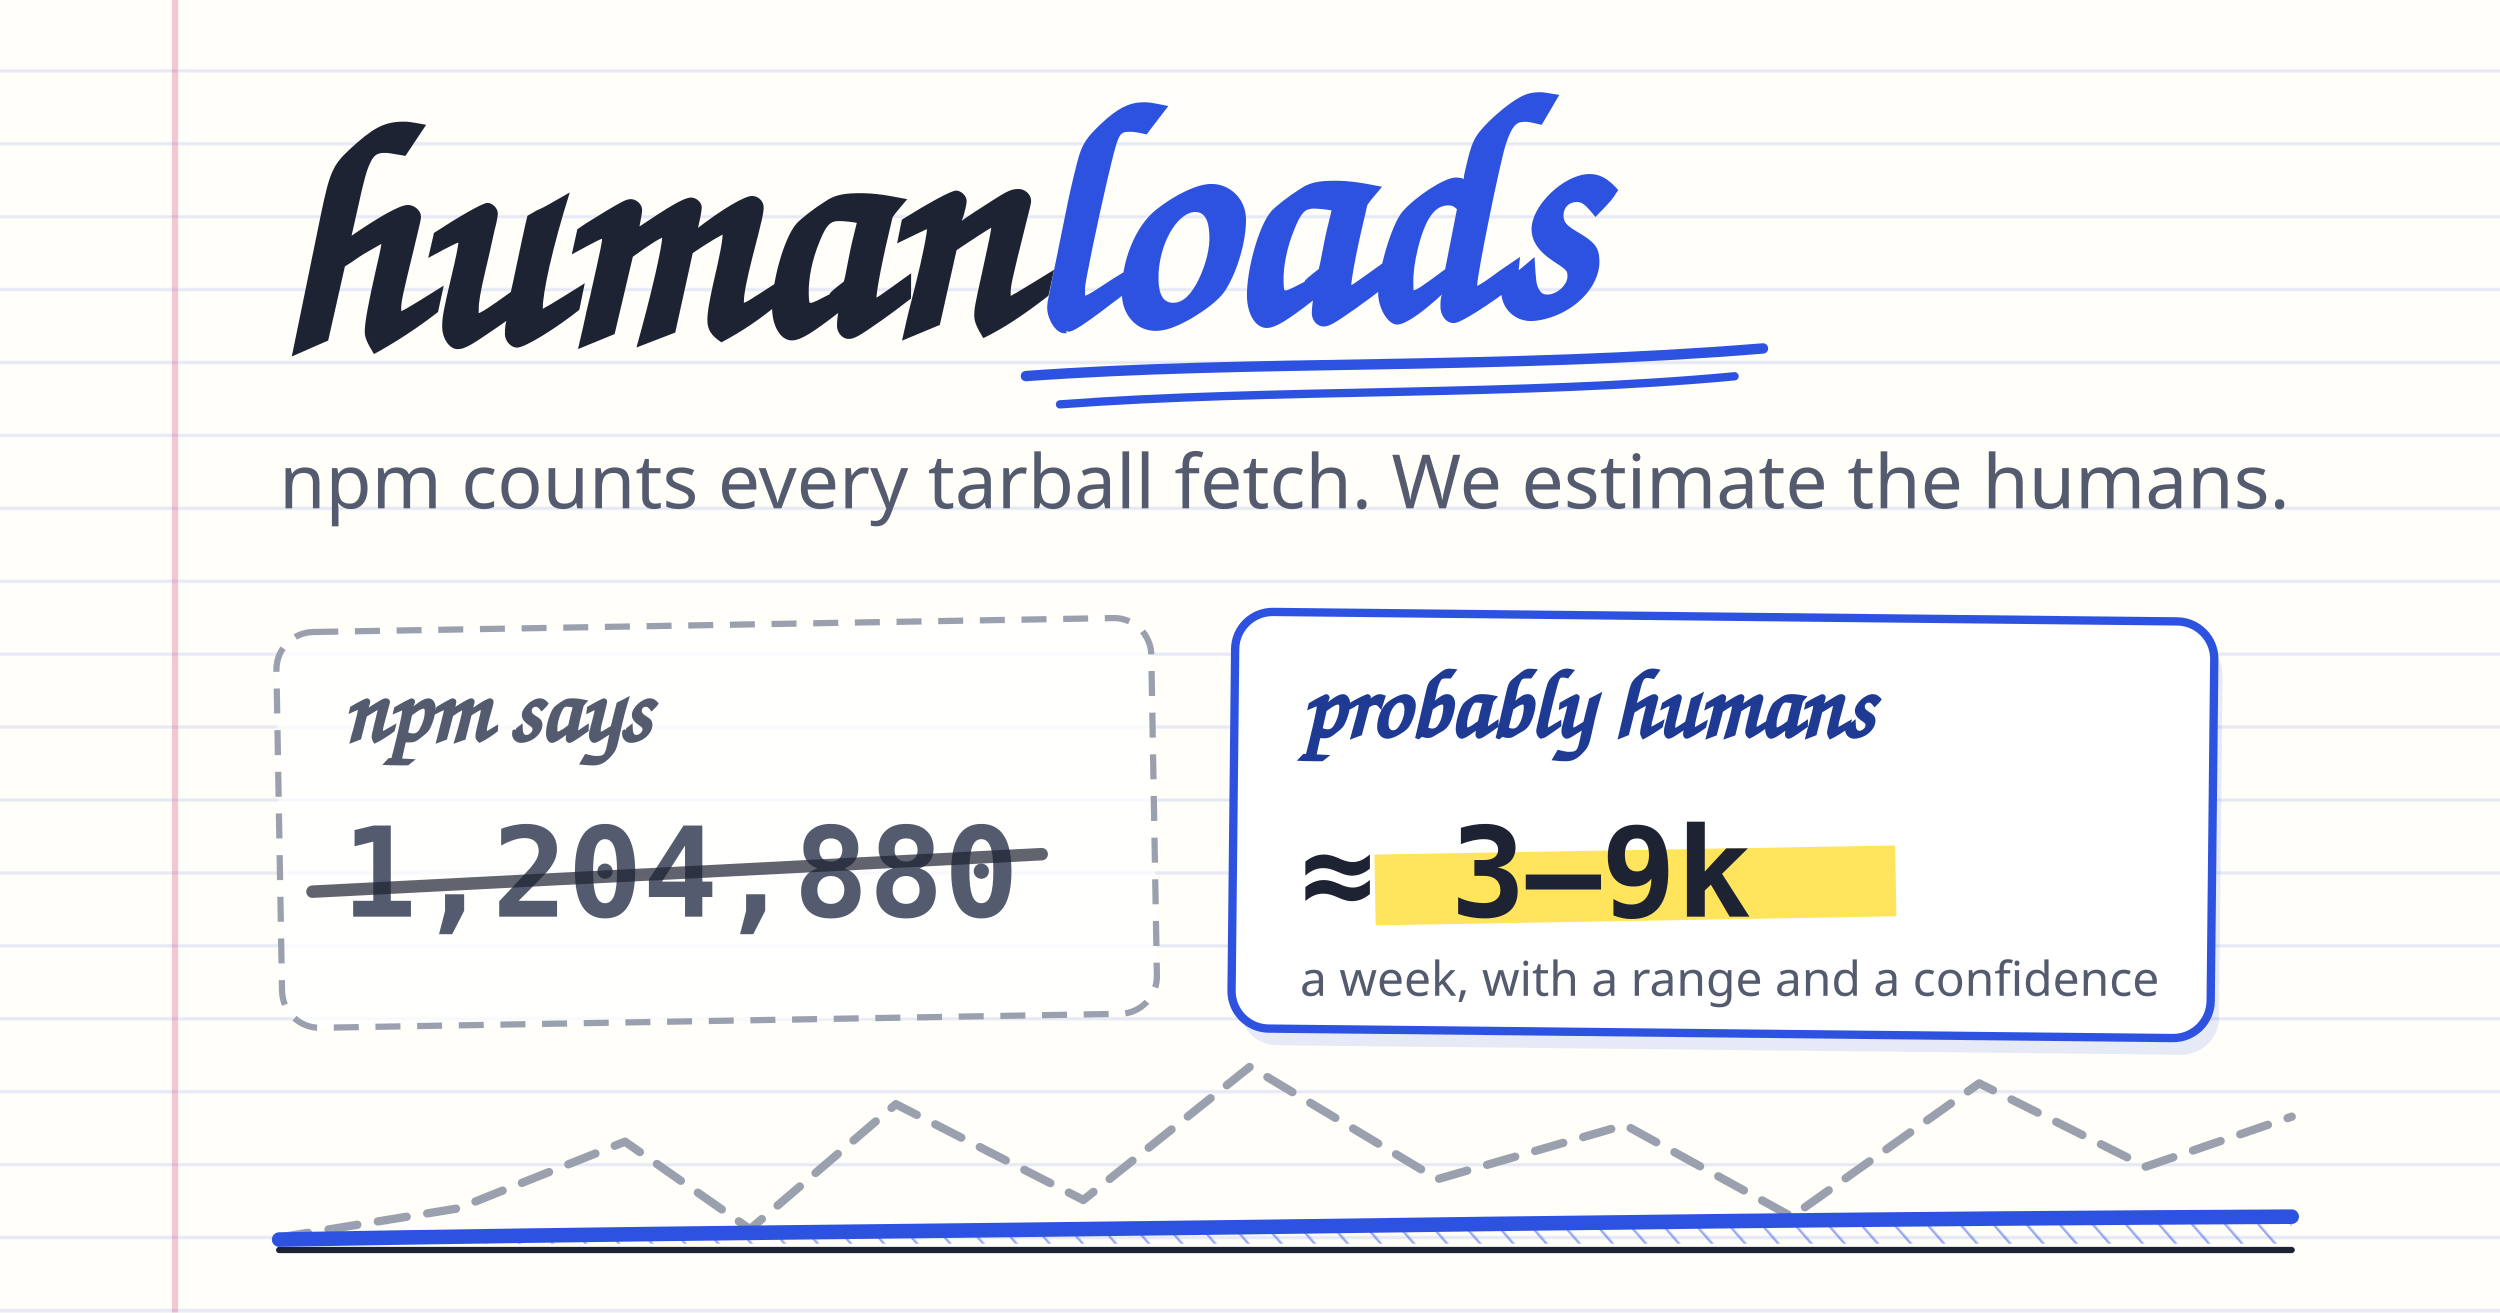
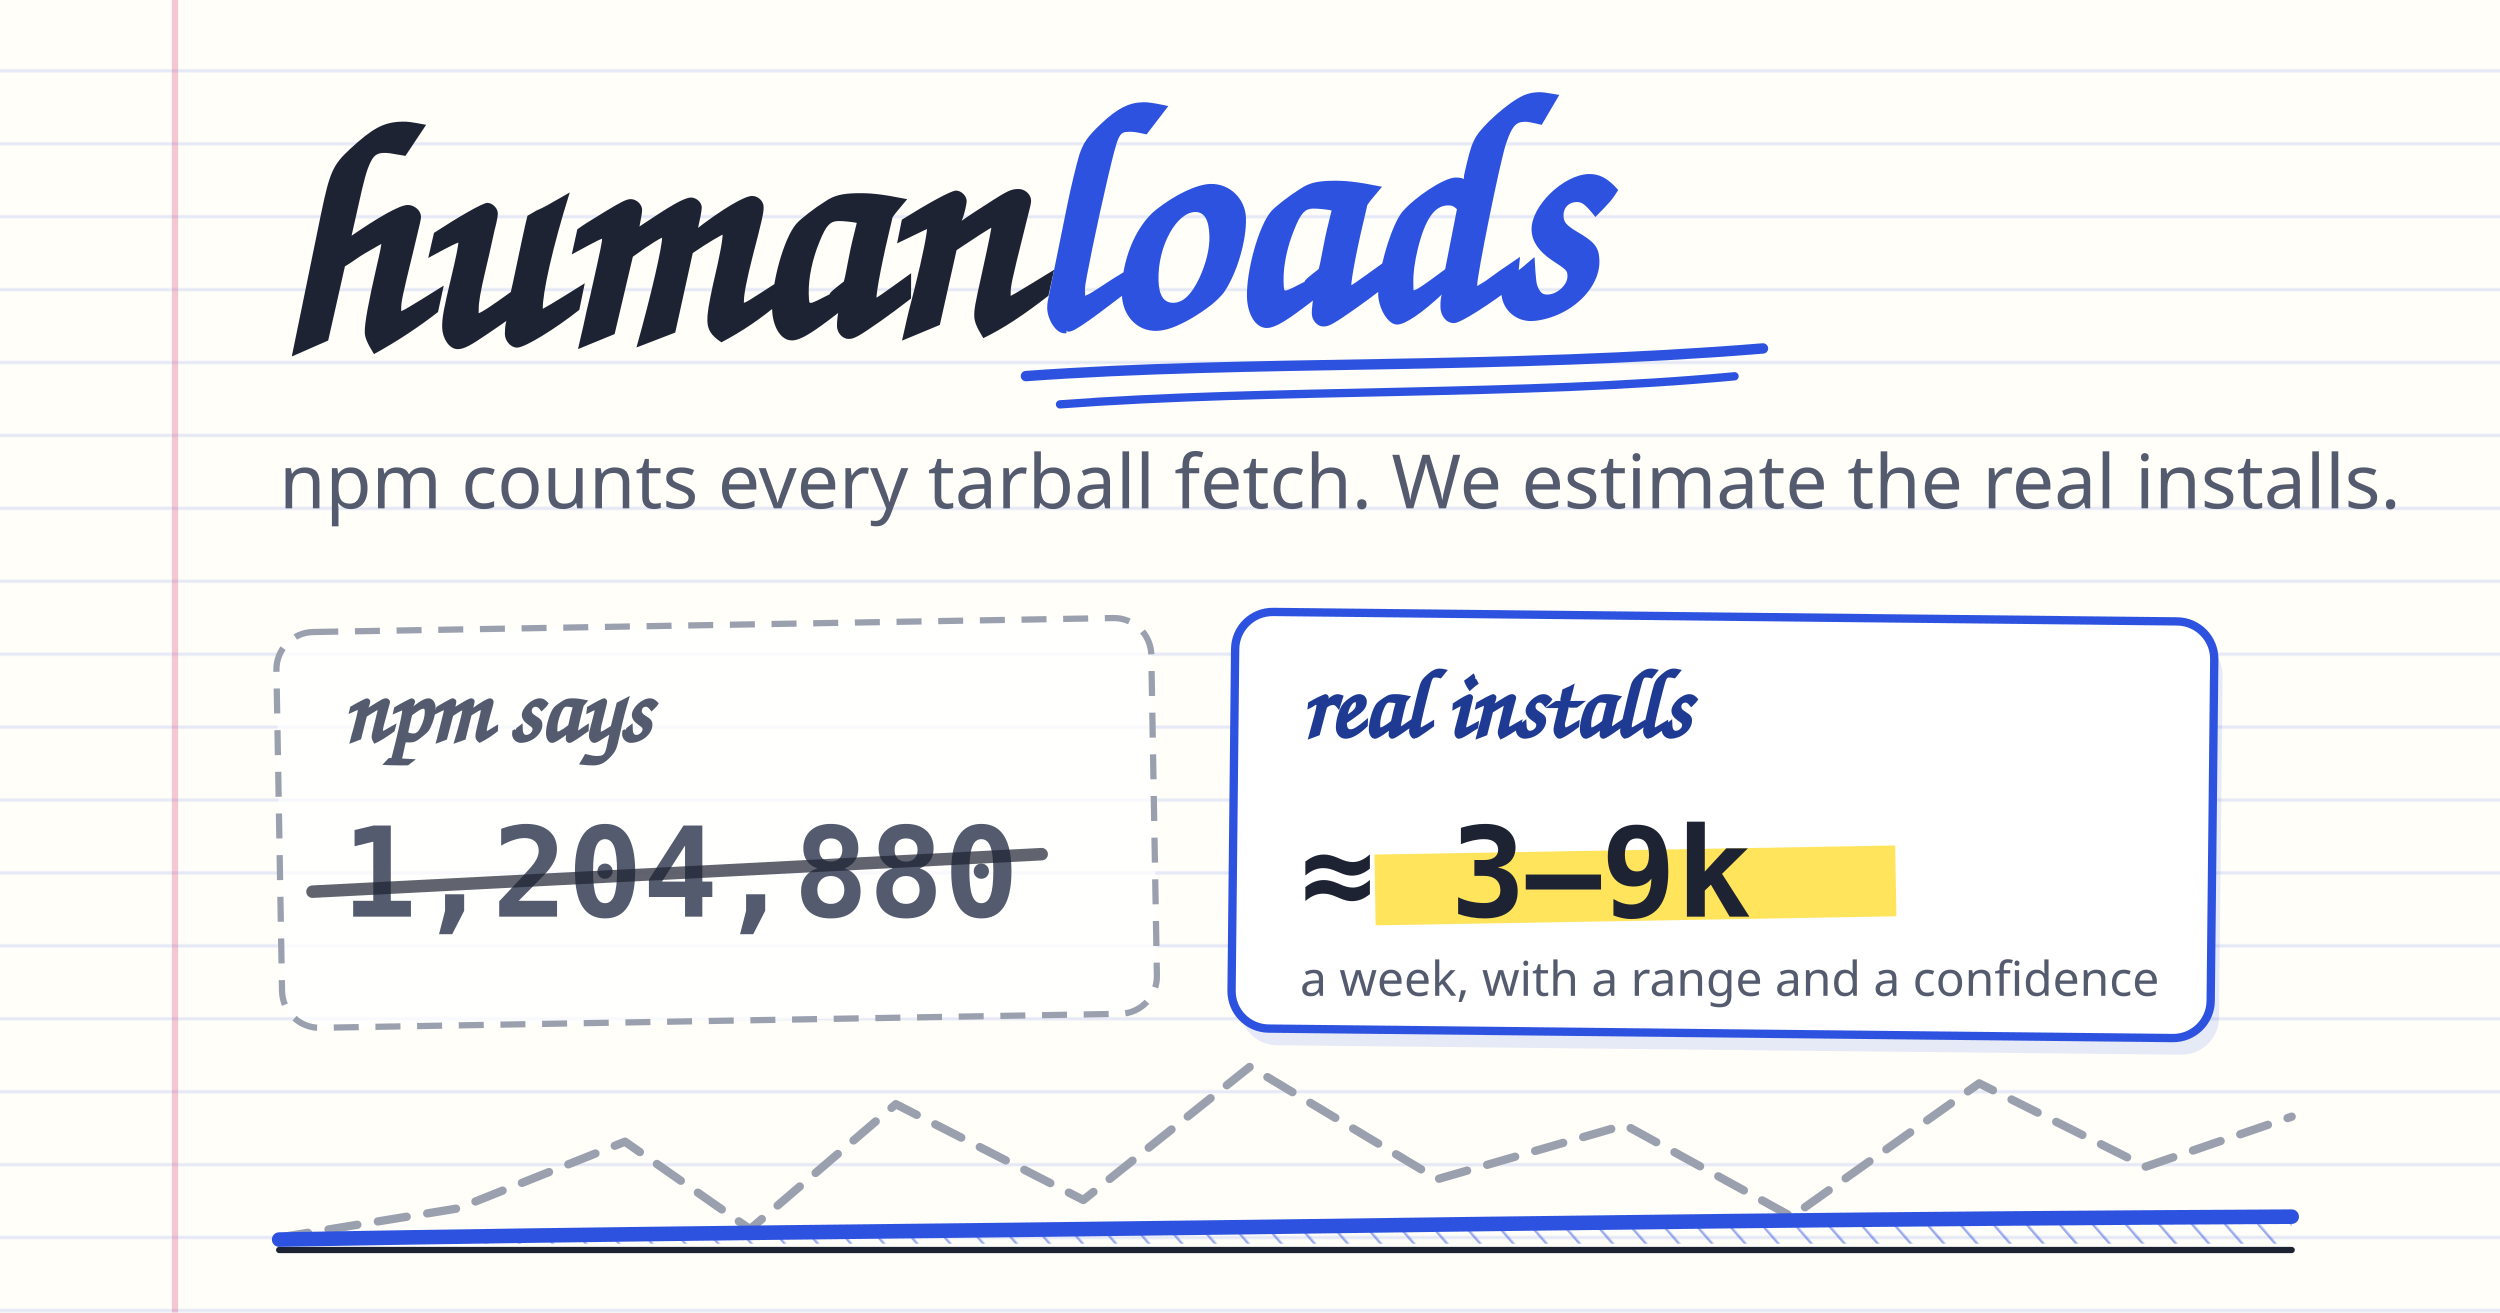
<svg xmlns="http://www.w3.org/2000/svg" width="1200" height="630" viewBox="0 0 1200 630">
  <defs>
    <pattern id="lines" width="1200" height="35" patternUnits="userSpaceOnUse">
      <path d="M0 34H1200" fill="none" stroke="#2D52E0" stroke-opacity="0.12" stroke-width="1.5" />
    </pattern>
    <pattern id="hatch" width="12" height="12" patternUnits="userSpaceOnUse" patternTransform="rotate(-41)">
      <path d="M0 0V12" stroke="#2D52E0" stroke-opacity="0.45" stroke-width="2.4" />
    </pattern>
  </defs>
  <rect width="1200" height="630" fill="#FFFEF9" />
  <rect width="1200" height="630" fill="url(#lines)" />
  <path d="M84 0V630" stroke="#D64678" stroke-opacity="0.3" stroke-width="3" />
  <g font-family="Caveat, 'Segoe Print', 'Bradley Hand', cursive" font-weight="700">
    <text x="130" y="168" font-size="150" fill="#1E2333" transform="rotate(-1.5 130 168)">human<tspan fill="#2D52E0">loads</tspan>
    </text>
    <g fill="none" stroke="#2D52E0" stroke-linecap="round" transform="rotate(-1.5 130 168)">
      <path d="M492 190 C 600 185, 720 193, 846 186" stroke-width="5" />
      <path d="M508 204 C 610 199, 730 206, 832 199" stroke-width="4" />
    </g>
  </g>
-   <text x="134" y="244" font-family="'Atkinson Hyperlegible', 'Segoe UI', sans-serif" font-size="36" fill="#545B6E">npm counts every tarball fetch. We estimate the humans.</text>
+   <text x="134" y="244" font-family="'Atkinson Hyperlegible', 'Segoe UI', sans-serif" font-size="36" fill="#545B6E">npm counts every tarball fetch. We estimate the real installs.</text>
  <g font-family="'JetBrains Mono', Consolas, monospace" font-weight="600">
    <rect x="134" y="300" width="420" height="190" rx="18" fill="#FFFFFF" fill-opacity="0.75" stroke="#9AA0AE" stroke-width="3" stroke-dasharray="12 8" transform="rotate(-1 344 395)" />
    <text x="164" y="356" font-family="Caveat, cursive" font-weight="700" font-size="46" fill="#545B6E">npm says</text>
    <text x="164" y="440" font-size="60" fill="#545B6E">1,204,880</text>
    <path d="M150 428 L 500 410" stroke="#1E2333" stroke-opacity="0.7" stroke-width="6" stroke-linecap="round" />
    <rect x="596" y="304" width="470" height="200" rx="18" fill="#2D52E0" fill-opacity="0.12" transform="rotate(0.6 831 404)" />
    <rect x="592" y="296" width="470" height="200" rx="18" fill="#FFFFFF" stroke="#2D52E0" stroke-width="4" transform="rotate(0.6 827 396)" />
-     <text x="624" y="354" font-family="Caveat, cursive" font-weight="700" font-size="46" fill="#1F3A93">probably humans</text>
+     <text x="624" y="354" font-family="Caveat, cursive" font-weight="700" font-size="46" fill="#1F3A93">real installs</text>
    <rect x="660" y="408" width="250" height="34" fill="#FFE45C" transform="rotate(-1 785 425)" />
    <text x="624" y="440" font-size="60" fill="#1E2333">≈ 3–9k</text>
    <text x="624" y="478" font-family="'Atkinson Hyperlegible', sans-serif" font-weight="400" font-size="23" fill="#545B6E">a week, with a range and a confidence</text>
  </g>
  <path d="M134 600 L 1100 600" stroke="#1E2333" stroke-width="3" stroke-linecap="round" />
  <path d="M134 594 L 220 580 L 300 548 L 360 590 L 430 530 L 520 576 L 600 512 L 690 566 L 780 540 L 860 584 L 950 520 L 1030 560 L 1100 536" fill="none" stroke="#9AA0AE" stroke-width="4" stroke-dasharray="14 10" stroke-linecap="round" stroke-linejoin="round" />
  <path d="M134 597 L 1100 597 L 1100 584 C 1000 586, 900 583, 800 586 S 600 585, 500 588 S 300 590, 134 592 Z" fill="url(#hatch)" />
  <path d="M134 595 C 300 592, 450 591, 600 589 S 900 585, 1100 584" fill="none" stroke="#2D52E0" stroke-width="7" stroke-linecap="round" />
</svg>
